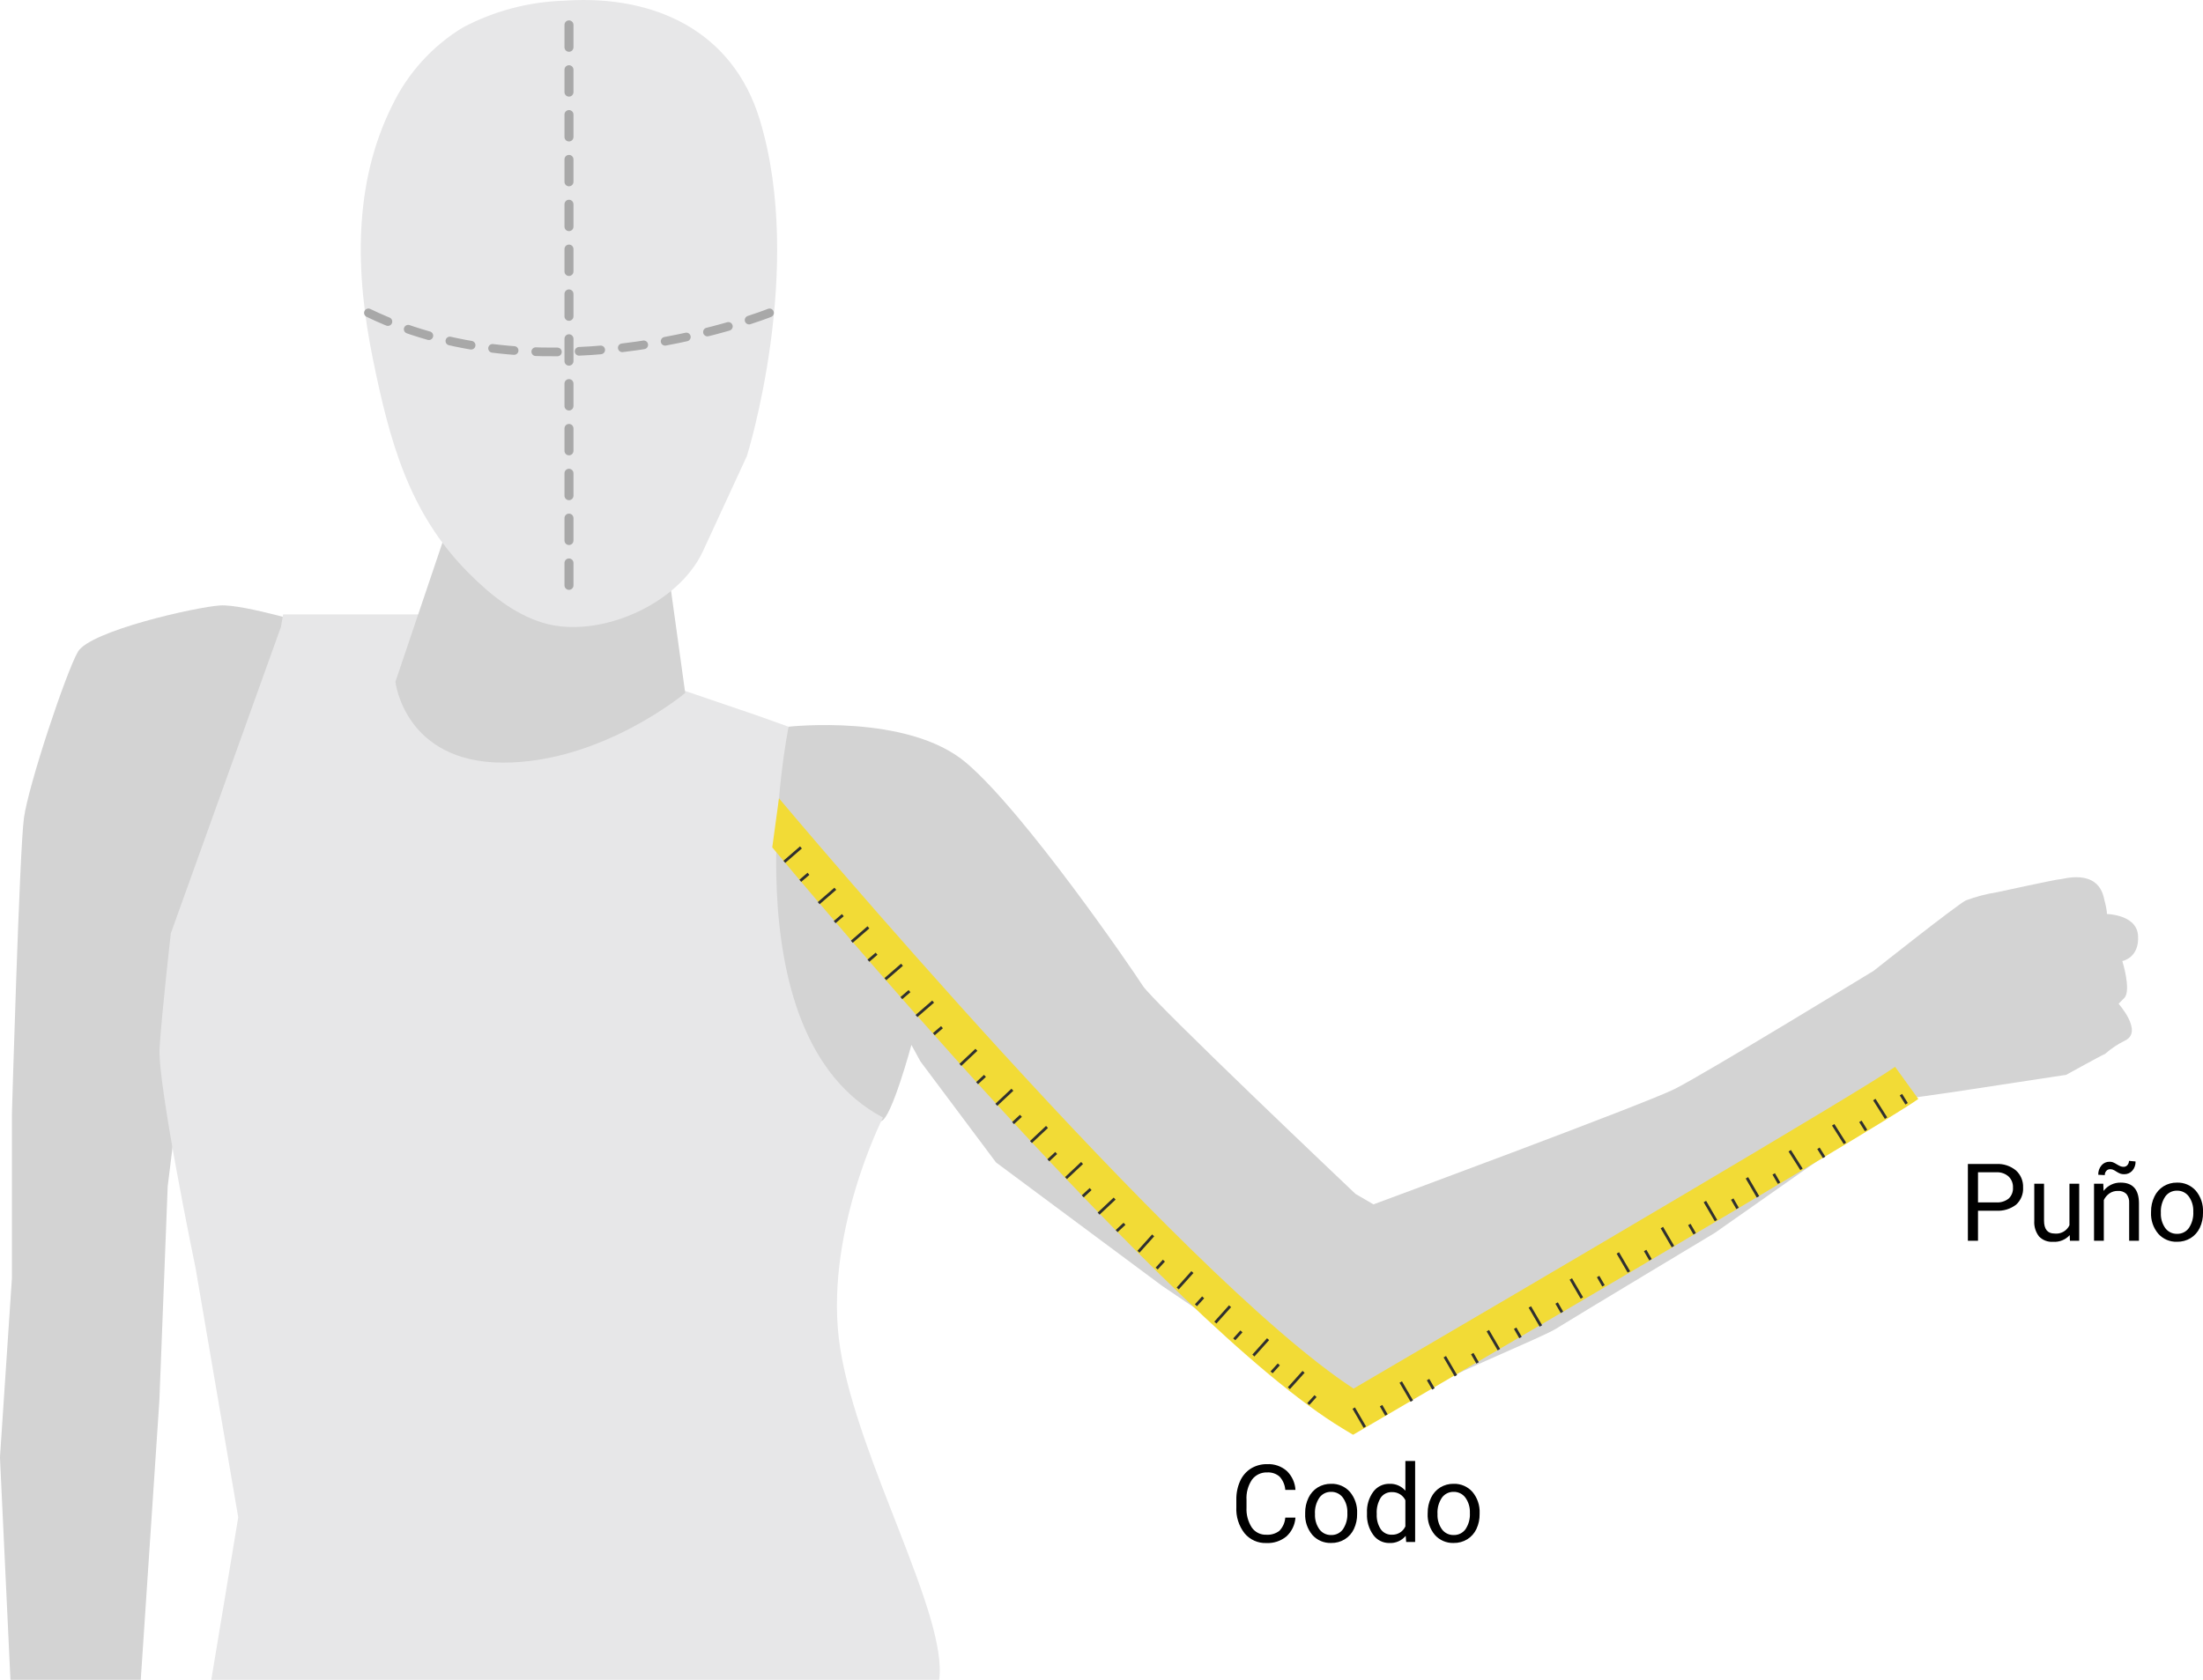
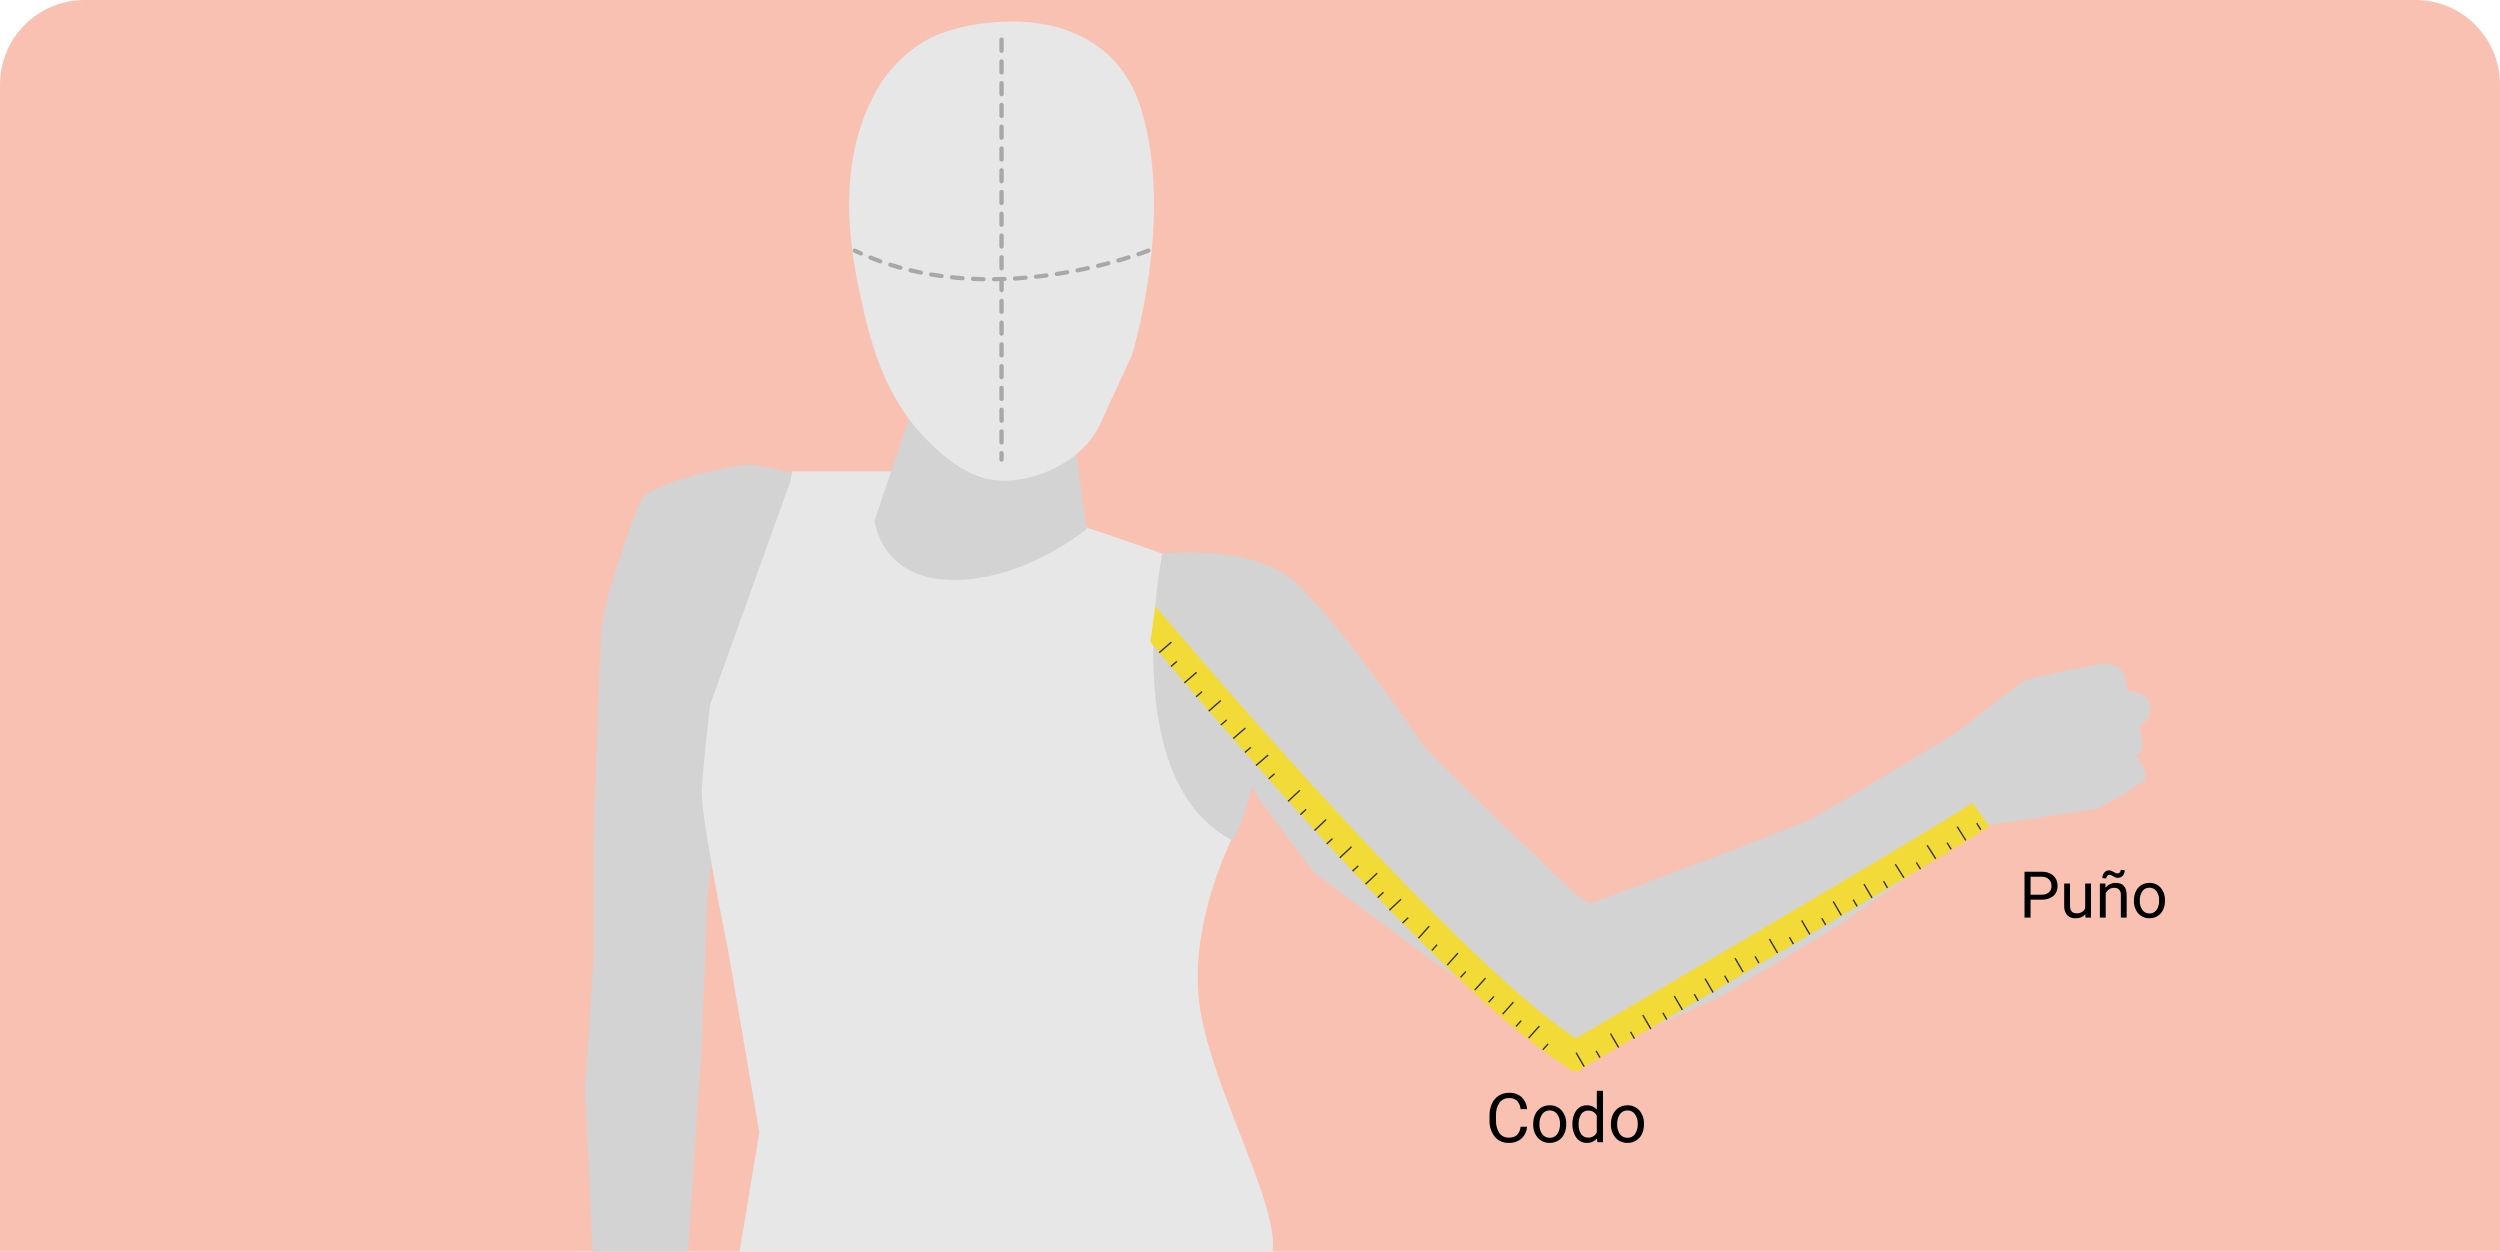
- <svg xmlns="http://www.w3.org/2000/svg" id="Grupo_56038" data-name="Grupo 56038" width="265.135" height="202.227" viewBox="0 0 265.135 202.227">
-   <path id="Trazado_106646" data-name="Trazado 106646" d="M-6229.235,6443.372l4.956-5.948s14.331-1.623,21.36,4.326,20.009,24.875,21.27,26.857,25.6,25.057,25.6,25.057l2.162,1.261s32.626-12.077,36.231-13.879,23.975-14.241,23.975-14.241,10-7.931,11.085-8.471a19.447,19.447,0,0,1,3.785-.992s7.3-1.59,7.572-1.561,4.326-1.323,5.227,2.1,0,2.074,0,2.074,3.966-.091,4.145,2.613-1.893,3.064-1.893,3.064,1.083,3.425.271,4.417l-.721.722s2.974,3.334.811,4.416a10.918,10.918,0,0,0-2.434,1.622c-.451.181-4.686,2.523-4.686,2.523l-13.61,2.073-5.678.811-22.982,16.133s-17.4,10.454-19.107,11.536-13.79,5.949-16.584,7.841-5.047,3.605-7.841,2.164-22.982-15.142-22.982-15.142l-20.009-14.872-9.1-12.167-1.082-1.982s-2.4,8.877-3.634,9.17-18.268-4.329-18.268-6.074-3.425-18.329-3.425-18.329Z" transform="translate(6319.184 -6349.938)" fill="#d3d3d3" />
-   <path id="Trazado_106647" data-name="Trazado 106647" d="M-6286.111,6424.515s-9.013-2.781-11.9-2.6-15.683,3.064-17.125,5.587-5.949,16.043-6.49,20.009-1.442,35.51-1.442,35.51v19.828l-1.442,21.631,1.262,26.776h15.682l2.242-33.627,1-25.775,1.621-13.159s8.112-19.648,8.833-21.27S-6286.111,6424.515-6286.111,6424.515Z" transform="translate(6324.506 -6349.03)" fill="#d3d3d3" />
-   <path id="Trazado_106648" data-name="Trazado 106648" d="M-6244.073,6431.176l11.9,4.056,3.786,1.352s-7.571,37.042,11.356,47.047c0,0-7.3,14.33-5.137,27.849s12.978,32.1,11.9,39.846h-87.6l3.244-19.567-5.137-30.013s-4.6-22.171-4.327-26.5,1.352-13.791,1.352-13.791l13.248-36.875.271-1.519h19.106l1.442,7.03Z" transform="translate(6323.296 -6349.099)" fill="#e7e7e8" />
-   <path id="Trazado_106649" data-name="Trazado 106649" d="M-6241.47,6414.2l2.434,17.575s-10,8.382-21.9,8.382-12.978-9.734-12.978-9.734l6.76-20.008Z" transform="translate(6321.503 -6348.349)" fill="#d3d3d3" />
-   <g id="Grupo_56032" data-name="Grupo 56032" transform="translate(43.42)">
-     <path id="Trazado_106650" data-name="Trazado 106650" d="M-6253.914,6344.519l.335-.021c10.564-.653,19.984,3.629,23.245,14.322,5.5,18.052-1.541,40.506-1.541,40.506l-5.284,11.448c-3,6.5-12.646,10.648-19.278,8.63-3.5-1.066-6.433-3.474-9.01-6.073-7.165-7.225-9.458-15.96-11.439-25.667-2.082-10.2-2.443-21.007,2.328-30.543a22.245,22.245,0,0,1,8.533-9.4A27.864,27.864,0,0,1-6253.914,6344.519Z" transform="translate(6278.346 -6344.433)" fill="#e7e7e8" />
-     <line id="Línea_442" data-name="Línea 442" y2="69.015" transform="translate(25.057 2.994)" fill="none" stroke="#a8a8a8" stroke-linecap="round" stroke-linejoin="round" stroke-width="1.08" stroke-dasharray="2.699" />
-     <path id="Trazado_106651" data-name="Trazado 106651" d="M-6232.348,6420.681" transform="translate(6275.617 -6348.958)" fill="none" stroke="#e7e7e8" stroke-linecap="round" stroke-linejoin="round" stroke-width="1.08" />
-     <path id="Trazado_106652" data-name="Trazado 106652" d="M-6229.094,6384.474s-26.388,10.591-48.275,0" transform="translate(6278.288 -6346.809)" fill="none" stroke="#a8a8a8" stroke-linecap="round" stroke-linejoin="round" stroke-width="1.043" stroke-dasharray="2.608" />
-   </g>
-   <path id="Trazado_106653" data-name="Trazado 106653" d="M-6155.8,6523.22l-1.211-.73c-21.02-12.655-66.7-67.595-68.688-69.981l.807-5.91c.472.568,48.207,57.405,69.155,71.061,21.644-12.652,61.467-36.061,65.171-38.736l2.793,3.868c-4.9,3.541-64.279,38.24-66.8,39.715Z" transform="translate(6318.642 -6350.496)" fill="#f2db36" />
-   <path id="Trazado_107976" data-name="Trazado 107976" d="M7.871-2.933A3.4,3.4,0,0,1,6.789-.67a3.547,3.547,0,0,1-2.422.8A3.257,3.257,0,0,1,1.742-1.047,4.724,4.724,0,0,1,.755-4.189v-.889a5.266,5.266,0,0,1,.46-2.266,3.438,3.438,0,0,1,1.3-1.5,3.632,3.632,0,0,1,1.955-.524,3.34,3.34,0,0,1,2.361.822A3.441,3.441,0,0,1,7.871-6.271H6.646a2.655,2.655,0,0,0-.689-1.6,2.084,2.084,0,0,0-1.482-.5,2.181,2.181,0,0,0-1.831.864A3.966,3.966,0,0,0,1.98-5.05v.9a4.077,4.077,0,0,0,.628,2.4A2.031,2.031,0,0,0,4.367-.87a2.345,2.345,0,0,0,1.558-.46,2.554,2.554,0,0,0,.72-1.6ZM9.039-3.5a4.057,4.057,0,0,1,.4-1.815,2.96,2.96,0,0,1,1.1-1.244A3.007,3.007,0,0,1,12.156-7a2.9,2.9,0,0,1,2.269.971,3.736,3.736,0,0,1,.866,2.583v.083a4.092,4.092,0,0,1-.384,1.8,2.916,2.916,0,0,1-1.1,1.241,3.041,3.041,0,0,1-1.641.444A2.889,2.889,0,0,1,9.906-.844a3.718,3.718,0,0,1-.866-2.571Zm1.181.14a2.938,2.938,0,0,0,.53,1.834,1.7,1.7,0,0,0,1.419.692,1.686,1.686,0,0,0,1.422-.7A3.213,3.213,0,0,0,14.117-3.5a2.933,2.933,0,0,0-.536-1.831,1.705,1.705,0,0,0-1.425-.7,1.686,1.686,0,0,0-1.4.692A3.189,3.189,0,0,0,10.22-3.358Zm6.259-.133a4.023,4.023,0,0,1,.749-2.542A2.369,2.369,0,0,1,19.189-7,2.382,2.382,0,0,1,21.1-6.17V-9.75h1.174V0H21.195l-.057-.736a2.391,2.391,0,0,1-1.961.863,2.346,2.346,0,0,1-1.946-.978A4.069,4.069,0,0,1,16.479-3.4Zm1.174.133a3.046,3.046,0,0,0,.482,1.828,1.56,1.56,0,0,0,1.333.66,1.713,1.713,0,0,0,1.631-1V-5.027A1.726,1.726,0,0,0,19.481-6a1.567,1.567,0,0,0-1.346.667A3.354,3.354,0,0,0,17.653-3.358Zm6.132-.14a4.057,4.057,0,0,1,.4-1.815,2.96,2.96,0,0,1,1.1-1.244A3.007,3.007,0,0,1,26.9-7a2.9,2.9,0,0,1,2.269.971,3.736,3.736,0,0,1,.866,2.583v.083a4.092,4.092,0,0,1-.384,1.8,2.916,2.916,0,0,1-1.1,1.241,3.041,3.041,0,0,1-1.641.444,2.889,2.889,0,0,1-2.263-.971,3.718,3.718,0,0,1-.866-2.571Zm1.181.14a2.938,2.938,0,0,0,.53,1.834,1.7,1.7,0,0,0,1.419.692,1.686,1.686,0,0,0,1.422-.7A3.213,3.213,0,0,0,28.863-3.5a2.933,2.933,0,0,0-.536-1.831,1.705,1.705,0,0,0-1.425-.7,1.686,1.686,0,0,0-1.4.692A3.189,3.189,0,0,0,24.965-3.358Z" transform="translate(148.04 185.627)" />
-   <path id="Trazado_107977" data-name="Trazado 107977" d="M2.292-3.618V0H1.073V-9.242H4.481a3.425,3.425,0,0,1,2.377.774,2.625,2.625,0,0,1,.86,2.05,2.591,2.591,0,0,1-.841,2.073,3.578,3.578,0,0,1-2.409.727Zm0-1h2.19a2.19,2.19,0,0,0,1.5-.461A1.686,1.686,0,0,0,6.5-6.408a1.742,1.742,0,0,0-.521-1.323,2.051,2.051,0,0,0-1.428-.515H2.292ZM13.33-.679a2.494,2.494,0,0,1-2.012.806A2.135,2.135,0,0,1,9.645-.511,2.761,2.761,0,0,1,9.064-2.4V-6.868h1.174v4.437q0,1.562,1.27,1.562a1.758,1.758,0,0,0,1.79-1v-5h1.174V0H13.355Zm4.037-6.189L17.405-6A2.5,2.5,0,0,1,19.462-7q2.177,0,2.2,2.457V0H20.484V-4.545a1.581,1.581,0,0,0-.34-1.1A1.361,1.361,0,0,0,19.106-6a1.7,1.7,0,0,0-1,.3,2.069,2.069,0,0,0-.673.8V0H16.256V-6.868Zm3.885-2.679a1.578,1.578,0,0,1-.39,1.111,1.268,1.268,0,0,1-.974.425,1.43,1.43,0,0,1-.451-.063,2.432,2.432,0,0,1-.5-.26,2.158,2.158,0,0,0-.444-.238,1.087,1.087,0,0,0-.314-.041.582.582,0,0,0-.444.2.725.725,0,0,0-.184.511l-.787-.044a1.657,1.657,0,0,1,.384-1.124,1.232,1.232,0,0,1,.974-.444,1.184,1.184,0,0,1,.4.063A2.914,2.914,0,0,1,19-9.2a2.839,2.839,0,0,0,.467.241,1.072,1.072,0,0,0,.359.057.568.568,0,0,0,.454-.216.757.757,0,0,0,.181-.5ZM23.118-3.5a4.057,4.057,0,0,1,.4-1.815,2.96,2.96,0,0,1,1.1-1.244A3.007,3.007,0,0,1,26.235-7a2.9,2.9,0,0,1,2.269.971,3.736,3.736,0,0,1,.866,2.583v.083a4.092,4.092,0,0,1-.384,1.8,2.916,2.916,0,0,1-1.1,1.241,3.041,3.041,0,0,1-1.641.444,2.889,2.889,0,0,1-2.263-.971,3.718,3.718,0,0,1-.866-2.571Zm1.181.14a2.938,2.938,0,0,0,.53,1.834,1.7,1.7,0,0,0,1.419.692,1.686,1.686,0,0,0,1.422-.7A3.213,3.213,0,0,0,28.2-3.5a2.933,2.933,0,0,0-.536-1.831,1.705,1.705,0,0,0-1.425-.7,1.686,1.686,0,0,0-1.4.692A3.189,3.189,0,0,0,24.3-3.358Z" transform="translate(235.765 149.368)" />
-   <g id="Grupo_56033" data-name="Grupo 56033" transform="translate(94.397 102.016)">
-     <line id="Línea_443" data-name="Línea 443" x1="2.001" y2="1.735" fill="none" stroke="#30302f" stroke-miterlimit="10" stroke-width="0.338" />
-     <line id="Línea_444" data-name="Línea 444" x1="0.981" y2="0.84" transform="translate(1.922 3.177)" fill="none" stroke="#30302f" stroke-miterlimit="10" stroke-width="0.338" />
-     <line id="Línea_445" data-name="Línea 445" x1="2.001" y2="1.735" transform="translate(4.134 4.976)" fill="none" stroke="#30302f" stroke-miterlimit="10" stroke-width="0.338" />
-     <line id="Línea_446" data-name="Línea 446" x1="0.981" y2="0.84" transform="translate(6.056 8.153)" fill="none" stroke="#30302f" stroke-miterlimit="10" stroke-width="0.338" />
-     <line id="Línea_447" data-name="Línea 447" x1="2.001" y2="1.735" transform="translate(8.117 9.619)" fill="none" stroke="#30302f" stroke-miterlimit="10" stroke-width="0.338" />
-     <line id="Línea_448" data-name="Línea 448" x1="0.981" y2="0.84" transform="translate(10.118 12.796)" fill="none" stroke="#30302f" stroke-miterlimit="10" stroke-width="0.338" />
-     <line id="Línea_449" data-name="Línea 449" x1="2.001" y2="1.735" transform="translate(12.16 14.124)" fill="none" stroke="#30302f" stroke-miterlimit="10" stroke-width="0.338" />
-     <line id="Línea_450" data-name="Línea 450" x1="0.981" y2="0.84" transform="translate(14.082 17.301)" fill="none" stroke="#30302f" stroke-miterlimit="10" stroke-width="0.338" />
-     <line id="Línea_451" data-name="Línea 451" x1="2.001" y2="1.735" transform="translate(15.906 18.561)" fill="none" stroke="#30302f" stroke-miterlimit="10" stroke-width="0.338" />
-     <line id="Línea_452" data-name="Línea 452" x1="0.981" y2="0.84" transform="translate(17.991 21.641)" fill="none" stroke="#30302f" stroke-miterlimit="10" stroke-width="0.338" />
-   </g>
-   <g id="Grupo_56034" data-name="Grupo 56034" transform="translate(115.583 126.38)">
-     <line id="Línea_453" data-name="Línea 453" x1="1.93" y2="1.814" fill="none" stroke="#30302f" stroke-miterlimit="10" stroke-width="0.338" />
-     <line id="Línea_454" data-name="Línea 454" x1="0.946" y2="0.879" transform="translate(2.012 3.138)" fill="none" stroke="#30302f" stroke-miterlimit="10" stroke-width="0.338" />
-     <line id="Línea_455" data-name="Línea 455" x1="1.93" y2="1.814" transform="translate(4.33 4.807)" fill="none" stroke="#30302f" stroke-miterlimit="10" stroke-width="0.338" />
-     <line id="Línea_456" data-name="Línea 456" x1="0.946" y2="0.879" transform="translate(6.342 7.945)" fill="none" stroke="#30302f" stroke-miterlimit="10" stroke-width="0.338" />
-     <line id="Línea_457" data-name="Línea 457" x1="1.93" y2="1.814" transform="translate(8.495 9.286)" fill="none" stroke="#30302f" stroke-miterlimit="10" stroke-width="0.338" />
-     <line id="Línea_458" data-name="Línea 458" x1="0.946" y2="0.879" transform="translate(10.587 12.421)" fill="none" stroke="#30302f" stroke-miterlimit="10" stroke-width="0.338" />
-     <line id="Línea_459" data-name="Línea 459" x1="1.93" y2="1.814" transform="translate(12.716 13.626)" fill="none" stroke="#30302f" stroke-miterlimit="10" stroke-width="0.338" />
-     <line id="Línea_460" data-name="Línea 460" x1="0.946" y2="0.879" transform="translate(14.728 16.764)" fill="none" stroke="#30302f" stroke-miterlimit="10" stroke-width="0.338" />
-     <line id="Línea_461" data-name="Línea 461" x1="1.93" y2="1.814" transform="translate(16.636 17.909)" fill="none" stroke="#30302f" stroke-miterlimit="10" stroke-width="0.338" />
-     <line id="Línea_462" data-name="Línea 462" x1="0.946" y2="0.879" transform="translate(18.807 20.945)" fill="none" stroke="#30302f" stroke-miterlimit="10" stroke-width="0.338" />
-   </g>
-   <g id="Grupo_56035" data-name="Grupo 56035" transform="translate(137.016 148.719)">
-     <line id="Línea_463" data-name="Línea 463" x1="1.769" y2="1.972" fill="none" stroke="#30302f" stroke-miterlimit="10" stroke-width="0.338" />
-     <line id="Línea_464" data-name="Línea 464" x1="0.868" y2="0.956" transform="translate(2.192 3.04)" fill="none" stroke="#30302f" stroke-miterlimit="10" stroke-width="0.338" />
-     <line id="Línea_465" data-name="Línea 465" x1="1.769" y2="1.972" transform="translate(4.723 4.42)" fill="none" stroke="#30302f" stroke-miterlimit="10" stroke-width="0.338" />
-     <line id="Línea_466" data-name="Línea 466" x1="0.868" y2="0.956" transform="translate(6.916 7.46)" fill="none" stroke="#30302f" stroke-miterlimit="10" stroke-width="0.338" />
-     <line id="Línea_467" data-name="Línea 467" x1="1.769" y2="1.972" transform="translate(9.255 8.529)" fill="none" stroke="#30302f" stroke-miterlimit="10" stroke-width="0.338" />
-     <line id="Línea_468" data-name="Línea 468" x1="0.868" y2="0.956" transform="translate(11.526 11.558)" fill="none" stroke="#30302f" stroke-miterlimit="10" stroke-width="0.338" />
-     <line id="Línea_469" data-name="Línea 469" x1="1.769" y2="1.972" transform="translate(13.83 12.494)" fill="none" stroke="#30302f" stroke-miterlimit="10" stroke-width="0.338" />
-     <line id="Línea_470" data-name="Línea 470" x1="0.868" y2="0.956" transform="translate(16.022 15.533)" fill="none" stroke="#30302f" stroke-miterlimit="10" stroke-width="0.338" />
-     <line id="Línea_471" data-name="Línea 471" x1="1.769" y2="1.972" transform="translate(18.101 16.427)" fill="none" stroke="#30302f" stroke-miterlimit="10" stroke-width="0.338" />
-     <line id="Línea_472" data-name="Línea 472" x1="0.868" y2="0.956" transform="translate(20.442 19.351)" fill="none" stroke="#30302f" stroke-miterlimit="10" stroke-width="0.338" />
-   </g>
-   <g id="Grupo_56036" data-name="Grupo 56036" transform="translate(162.925 156.864)">
-     <line id="Línea_473" data-name="Línea 473" x2="1.333" y2="2.289" transform="translate(0 12.651)" fill="none" stroke="#30302f" stroke-miterlimit="10" stroke-width="0.338" />
-     <line id="Línea_474" data-name="Línea 474" x2="0.643" y2="1.12" transform="translate(3.29 12.356)" fill="none" stroke="#30302f" stroke-miterlimit="10" stroke-width="0.338" />
-     <line id="Línea_475" data-name="Línea 475" x2="1.333" y2="2.289" transform="translate(5.658 9.514)" fill="none" stroke="#30302f" stroke-miterlimit="10" stroke-width="0.338" />
-     <line id="Línea_476" data-name="Línea 476" x2="0.643" y2="1.12" transform="translate(8.947 9.219)" fill="none" stroke="#30302f" stroke-miterlimit="10" stroke-width="0.338" />
-     <line id="Línea_477" data-name="Línea 477" x2="1.333" y2="2.289" transform="translate(10.96 6.463)" fill="none" stroke="#30302f" stroke-miterlimit="10" stroke-width="0.338" />
-     <line id="Línea_478" data-name="Línea 478" x2="0.643" y2="1.12" transform="translate(14.264 6.091)" fill="none" stroke="#30302f" stroke-miterlimit="10" stroke-width="0.338" />
-     <line id="Línea_479" data-name="Línea 479" x2="1.333" y2="2.289" transform="translate(16.139 3.329)" fill="none" stroke="#30302f" stroke-miterlimit="10" stroke-width="0.338" />
-     <line id="Línea_480" data-name="Línea 480" x2="0.643" y2="1.12" transform="translate(19.428 3.033)" fill="none" stroke="#30302f" stroke-miterlimit="10" stroke-width="0.338" />
-     <line id="Línea_481" data-name="Línea 481" x2="1.333" y2="2.289" transform="translate(21.194 0.472)" fill="none" stroke="#30302f" stroke-miterlimit="10" stroke-width="0.338" />
-     <line id="Línea_482" data-name="Línea 482" x2="0.643" y2="1.12" transform="translate(24.419)" fill="none" stroke="#30302f" stroke-miterlimit="10" stroke-width="0.338" />
-   </g>
-   <g id="Grupo_56037" data-name="Grupo 56037" transform="translate(189.05 131.781)">
-     <line id="Línea_483" data-name="Línea 483" x2="1.333" y2="2.289" transform="translate(0 22.188)" fill="none" stroke="#30302f" stroke-miterlimit="10" stroke-width="0.338" />
-     <line id="Línea_484" data-name="Línea 484" x2="0.643" y2="1.12" transform="translate(3.289 21.893)" fill="none" stroke="#30302f" stroke-miterlimit="10" stroke-width="0.338" />
-     <line id="Línea_485" data-name="Línea 485" x2="1.333" y2="2.289" transform="translate(5.658 19.051)" fill="none" stroke="#30302f" stroke-miterlimit="10" stroke-width="0.338" />
-     <line id="Línea_486" data-name="Línea 486" x2="0.643" y2="1.12" transform="translate(8.947 18.756)" fill="none" stroke="#30302f" stroke-miterlimit="10" stroke-width="0.338" />
-     <line id="Línea_487" data-name="Línea 487" x2="1.333" y2="2.289" transform="translate(10.96 16)" fill="none" stroke="#30302f" stroke-miterlimit="10" stroke-width="0.338" />
-     <line id="Línea_488" data-name="Línea 488" x2="0.643" y2="1.12" transform="translate(14.264 15.628)" fill="none" stroke="#30302f" stroke-miterlimit="10" stroke-width="0.338" />
-     <line id="Línea_489" data-name="Línea 489" x2="1.333" y2="2.289" transform="translate(16.139 12.866)" fill="none" stroke="#30302f" stroke-miterlimit="10" stroke-width="0.338" />
-     <line id="Línea_490" data-name="Línea 490" x2="0.643" y2="1.12" transform="translate(19.428 12.57)" fill="none" stroke="#30302f" stroke-miterlimit="10" stroke-width="0.338" />
-     <line id="Línea_491" data-name="Línea 491" x2="1.333" y2="2.289" transform="translate(21.194 10.009)" fill="none" stroke="#30302f" stroke-miterlimit="10" stroke-width="0.338" />
-     <line id="Línea_492" data-name="Línea 492" x2="0.643" y2="1.12" transform="translate(24.419 9.537)" fill="none" stroke="#30302f" stroke-miterlimit="10" stroke-width="0.338" />
-     <line id="Línea_493" data-name="Línea 493" x2="1.415" y2="2.239" transform="translate(26.348 6.749)" fill="none" stroke="#30302f" stroke-miterlimit="10" stroke-width="0.338" />
-     <line id="Línea_494" data-name="Línea 494" x2="0.683" y2="1.096" transform="translate(29.804 6.455)" fill="none" stroke="#30302f" stroke-miterlimit="10" stroke-width="0.338" />
-     <line id="Línea_495" data-name="Línea 495" x2="1.415" y2="2.239" transform="translate(31.577 3.626)" fill="none" stroke="#30302f" stroke-miterlimit="10" stroke-width="0.338" />
-     <line id="Línea_496" data-name="Línea 496" x2="0.683" y2="1.096" transform="translate(34.853 3.212)" fill="none" stroke="#30302f" stroke-miterlimit="10" stroke-width="0.338" />
-     <line id="Línea_497" data-name="Línea 497" x2="1.415" y2="2.239" transform="translate(36.526 0.588)" fill="none" stroke="#30302f" stroke-miterlimit="10" stroke-width="0.338" />
-     <line id="Línea_498" data-name="Línea 498" x2="0.683" y2="1.096" transform="translate(39.732)" fill="none" stroke="#30302f" stroke-miterlimit="10" stroke-width="0.338" />
+ <svg xmlns="http://www.w3.org/2000/svg" width="620" height="310.415" viewBox="0 0 620 310.415">
+   <g id="Grupo_1055045" data-name="Grupo 1055045" transform="translate(-800 -7322)">
+     <path id="Rectángulo_362221" data-name="Rectángulo 362221" d="M21,0H599a21,21,0,0,1,21,21V310.415a0,0,0,0,1,0,0H0a0,0,0,0,1,0,0V21A21,21,0,0,1,21,0Z" transform="translate(800 7322)" fill="#f5947a" opacity="0.58" />
+     <g id="Grupo_56039" data-name="Grupo 56039" transform="translate(945.08 7327.329)">
+       <g id="Grupo_56038" data-name="Grupo 56038">
+         <path id="Trazado_106646" data-name="Trazado 106646" d="M-6226.394,6446.5l7.478-8.973s21.619-2.448,32.225,6.527,30.185,37.526,32.088,40.518,38.617,37.8,38.617,37.8l3.262,1.9s49.221-18.219,54.659-20.938,36.169-21.484,36.169-21.484,15.091-11.965,16.724-12.78a29.338,29.338,0,0,1,5.711-1.5s11.014-2.4,11.422-2.355,6.526-2,7.886,3.169,0,3.129,0,3.129,5.982-.137,6.253,3.942-2.855,4.623-2.855,4.623,1.633,5.167.409,6.663l-1.088,1.089s4.487,5.03,1.224,6.662-2.992,2.176-3.671,2.447-7.069,3.808-7.069,3.808l-20.533,3.127-8.565,1.223-34.672,24.339s-26.242,15.772-28.824,17.4-20.8,8.975-25.02,11.829-7.615,5.44-11.83,3.265-34.671-22.844-34.671-22.844l-30.186-22.435-13.732-18.354-1.632-2.991s-3.622,13.393-5.482,13.834-27.56-6.53-27.56-9.164-5.167-27.651-5.167-27.651Z" transform="translate(6362.092 -6305.544)" fill="#d3d3d3" />
+         <path id="Trazado_106647" data-name="Trazado 106647" d="M-6266.584,6425.842s-13.6-4.2-17.947-3.923-23.66,4.623-25.835,8.429-8.975,24.2-9.791,30.187-2.175,53.571-2.175,53.571v29.914l-2.176,32.633,1.9,40.4h23.658l3.381-50.73,1.515-38.886,2.445-19.852s12.238-29.642,13.325-32.089S-6266.584,6425.842-6266.584,6425.842Z" transform="translate(6324.507 -6311.962)" fill="#d3d3d3" />
+         <path id="Trazado_106648" data-name="Trazado 106648" d="M-6213.538,6435.3l17.947,6.118,5.711,2.04s-11.422,55.883,17.132,70.977c0,0-11.013,21.618-7.75,42.014s19.579,48.432,17.948,60.111h-132.162l4.894-29.519-7.75-45.279s-6.936-33.446-6.527-39.974,2.04-20.8,2.04-20.8l19.986-55.631.409-2.292h28.824l2.176,10.606Z" transform="translate(6333.056 -6311.478)" fill="#e7e7e8" />
+         <path id="Trazado_106649" data-name="Trazado 106649" d="M-6224.969,6416.128l3.672,26.513s-15.093,12.646-33.041,12.646-19.579-14.685-19.579-14.685l10.2-30.185Z" transform="translate(6345.708 -6316.779)" fill="#d3d3d3" />
+         <g id="Grupo_56032" data-name="Grupo 56032" transform="translate(65.505)">
+           <path id="Trazado_106650" data-name="Trazado 106650" d="M-6241.488,6344.563l.505-.032c15.937-.986,30.148,5.475,35.067,21.606,8.3,27.233-2.324,61.108-2.324,61.108l-7.971,17.271c-4.529,9.812-19.079,16.064-29.085,13.02-5.28-1.607-9.7-5.242-13.591-9.162-10.809-10.9-14.268-24.077-17.258-38.722-3.141-15.387-3.685-31.692,3.512-46.079a33.553,33.553,0,0,1,12.874-14.181C-6254.256,6346.212-6247.836,6345-6241.488,6344.563Z" transform="translate(6278.348 -6344.433)" fill="#e7e7e8" />
+           <line id="Línea_442" data-name="Línea 442" y2="104.117" transform="translate(37.801 4.517)" fill="none" stroke="#a8a8a8" stroke-linecap="round" stroke-linejoin="round" stroke-width="1.08" stroke-dasharray="2.699" />
+           <path id="Trazado_106651" data-name="Trazado 106651" d="M-6232.348,6420.681" transform="translate(6297.625 -6312.477)" fill="none" stroke="#e7e7e8" stroke-linecap="round" stroke-linejoin="round" stroke-width="1.08" />
+           <path id="Trazado_106652" data-name="Trazado 106652" d="M-6204.541,6384.475s-39.81,15.978-72.829,0" transform="translate(6278.757 -6327.652)" fill="none" stroke="#a8a8a8" stroke-linecap="round" stroke-linejoin="round" stroke-width="1.043" stroke-dasharray="2.608" />
+         </g>
+         <path id="Trazado_106653" data-name="Trazado 106653" d="M-6120.247,6562.192l-1.828-1.1C-6153.786,6542-6222.7,6459.115-6225.7,6455.516l1.216-8.916c.712.857,72.727,86.6,104.329,107.2,32.653-19.087,92.731-54.4,98.319-58.438l4.213,5.835c-7.4,5.342-96.972,57.689-100.783,59.913Z" transform="translate(6365.916 -6301.615)" fill="#f2db36" />
+         <path id="Trazado_772806" data-name="Trazado 772806" d="M10.293-3.835A4.447,4.447,0,0,1,8.878-.876,4.638,4.638,0,0,1,5.711.166,4.259,4.259,0,0,1,2.279-1.37,6.178,6.178,0,0,1,.988-5.479V-6.641A6.886,6.886,0,0,1,1.59-9.6,4.5,4.5,0,0,1,3.3-11.567a4.75,4.75,0,0,1,2.557-.685A4.367,4.367,0,0,1,8.94-11.177,4.5,4.5,0,0,1,10.293-8.2h-1.6a3.457,3.457,0,0,0-.9-2.092,2.73,2.73,0,0,0-1.938-.647A2.852,2.852,0,0,0,3.457-9.812,5.179,5.179,0,0,0,2.59-6.6v1.17A5.324,5.324,0,0,0,3.412-2.3a2.656,2.656,0,0,0,2.3,1.162,3.067,3.067,0,0,0,2.038-.6,3.34,3.34,0,0,0,.942-2.1Zm1.527-.739a5.3,5.3,0,0,1,.519-2.374,3.87,3.87,0,0,1,1.444-1.627A3.932,3.932,0,0,1,15.9-9.147a3.788,3.788,0,0,1,2.968,1.27A4.886,4.886,0,0,1,20-4.5v.108a5.351,5.351,0,0,1-.5,2.353A3.813,3.813,0,0,1,18.058-.415a3.977,3.977,0,0,1-2.146.581A3.778,3.778,0,0,1,12.953-1.1,4.861,4.861,0,0,1,11.82-4.466Zm1.544.183a3.842,3.842,0,0,0,.693,2.4,2.218,2.218,0,0,0,1.855.9A2.2,2.2,0,0,0,17.772-2a4.2,4.2,0,0,0,.689-2.569,3.836,3.836,0,0,0-.7-2.395A2.23,2.23,0,0,0,15.9-7.886a2.205,2.205,0,0,0-1.834.9A4.17,4.17,0,0,0,13.364-4.391Zm8.185-.174a5.261,5.261,0,0,1,.979-3.324,3.1,3.1,0,0,1,2.565-1.258,3.115,3.115,0,0,1,2.5,1.079V-12.75h1.536V0H27.716l-.075-.963A3.127,3.127,0,0,1,25.077.166a3.068,3.068,0,0,1-2.544-1.278,5.321,5.321,0,0,1-.984-3.337Zm1.536.174A3.984,3.984,0,0,0,23.715-2a2.039,2.039,0,0,0,1.743.863,2.24,2.24,0,0,0,2.133-1.312V-6.574a2.257,2.257,0,0,0-2.117-1.27,2.049,2.049,0,0,0-1.76.872A4.386,4.386,0,0,0,23.084-4.391ZM31.1-4.574a5.3,5.3,0,0,1,.519-2.374,3.87,3.87,0,0,1,1.444-1.627,3.932,3.932,0,0,1,2.113-.573,3.788,3.788,0,0,1,2.968,1.27A4.886,4.886,0,0,1,39.279-4.5v.108a5.351,5.351,0,0,1-.5,2.353A3.813,3.813,0,0,1,37.341-.415,3.977,3.977,0,0,1,35.2.166,3.778,3.778,0,0,1,32.236-1.1,4.861,4.861,0,0,1,31.1-4.466Zm1.544.183a3.842,3.842,0,0,0,.693,2.4,2.218,2.218,0,0,0,1.855.9A2.2,2.2,0,0,0,37.055-2a4.2,4.2,0,0,0,.689-2.569,3.836,3.836,0,0,0-.7-2.395,2.23,2.23,0,0,0-1.864-.917,2.205,2.205,0,0,0-1.834.9A4.17,4.17,0,0,0,32.647-4.391Z" transform="translate(223.337 277.938)" />
+         <path id="Trazado_772807" data-name="Trazado 772807" d="M2.82-4.453V0H1.32V-11.375h4.2a4.215,4.215,0,0,1,2.926.953A3.231,3.231,0,0,1,9.5-7.9,3.189,3.189,0,0,1,8.465-5.348,4.4,4.4,0,0,1,5.5-4.453Zm0-1.227h2.7a2.7,2.7,0,0,0,1.844-.566A2.069,2.069,0,0,0,8-7.883a2.138,2.138,0,0,0-.641-1.625A2.528,2.528,0,0,0,5.6-10.141H2.82ZM16.406-.836A3.07,3.07,0,0,1,13.93.156a2.628,2.628,0,0,1-2.059-.785,3.4,3.4,0,0,1-.715-2.324v-5.5H12.6v5.461q0,1.922,1.563,1.922a2.163,2.163,0,0,0,2.2-1.234V-8.453h1.445V0H16.438Zm4.969-7.617.047,1.063a3.08,3.08,0,0,1,2.531-1.219q2.68,0,2.7,3.023V0H25.211V-5.594a1.946,1.946,0,0,0-.418-1.352,1.675,1.675,0,0,0-1.277-.437,2.086,2.086,0,0,0-1.234.375,2.546,2.546,0,0,0-.828.984V0H20.008V-8.453Zm4.781-3.3a1.942,1.942,0,0,1-.48,1.367,1.561,1.561,0,0,1-1.2.523,1.76,1.76,0,0,1-.555-.078,2.993,2.993,0,0,1-.613-.32,2.656,2.656,0,0,0-.547-.293,1.338,1.338,0,0,0-.387-.051.717.717,0,0,0-.547.246.892.892,0,0,0-.227.629l-.969-.055a2.039,2.039,0,0,1,.473-1.383,1.516,1.516,0,0,1,1.2-.547,1.457,1.457,0,0,1,.492.078,3.587,3.587,0,0,1,.594.3,3.494,3.494,0,0,0,.574.3,1.319,1.319,0,0,0,.441.07.7.7,0,0,0,.559-.266.932.932,0,0,0,.223-.617Zm2.3,7.445a4.993,4.993,0,0,1,.488-2.234A3.643,3.643,0,0,1,30.3-8.07a3.7,3.7,0,0,1,1.988-.539,3.565,3.565,0,0,1,2.793,1.2,4.6,4.6,0,0,1,1.066,3.18v.1a5.036,5.036,0,0,1-.473,2.215A3.589,3.589,0,0,1,34.324-.391,3.743,3.743,0,0,1,32.3.156a3.556,3.556,0,0,1-2.785-1.2A4.575,4.575,0,0,1,28.453-4.2Zm1.453.172a3.616,3.616,0,0,0,.652,2.258,2.088,2.088,0,0,0,1.746.852,2.075,2.075,0,0,0,1.75-.863A3.955,3.955,0,0,0,34.7-4.3a3.61,3.61,0,0,0-.66-2.254,2.1,2.1,0,0,0-1.754-.863,2.075,2.075,0,0,0-1.727.852A3.925,3.925,0,0,0,29.906-4.133Z" transform="translate(355.681 222.237)" />
+         <g id="Grupo_56033" data-name="Grupo 56033" transform="translate(142.41 153.904)">
+           <line id="Línea_443" data-name="Línea 443" x1="3.019" y2="2.618" fill="none" stroke="#30302f" stroke-miterlimit="10" stroke-width="0.338" />
+           <line id="Línea_444" data-name="Línea 444" x1="1.479" y2="1.267" transform="translate(2.9 4.793)" fill="none" stroke="#30302f" stroke-miterlimit="10" stroke-width="0.338" />
+           <line id="Línea_445" data-name="Línea 445" x1="3.019" y2="2.618" transform="translate(6.236 7.507)" fill="none" stroke="#30302f" stroke-miterlimit="10" stroke-width="0.338" />
+           <line id="Línea_446" data-name="Línea 446" x1="1.479" y2="1.267" transform="translate(9.136 12.3)" fill="none" stroke="#30302f" stroke-miterlimit="10" stroke-width="0.338" />
+           <line id="Línea_447" data-name="Línea 447" x1="3.019" y2="2.618" transform="translate(12.245 14.511)" fill="none" stroke="#30302f" stroke-miterlimit="10" stroke-width="0.338" />
+           <line id="Línea_448" data-name="Línea 448" x1="1.479" y2="1.267" transform="translate(15.264 19.304)" fill="none" stroke="#30302f" stroke-miterlimit="10" stroke-width="0.338" />
+           <line id="Línea_449" data-name="Línea 449" x1="3.019" y2="2.618" transform="translate(18.345 21.308)" fill="none" stroke="#30302f" stroke-miterlimit="10" stroke-width="0.338" />
+           <line id="Línea_450" data-name="Línea 450" x1="1.479" y2="1.267" transform="translate(21.245 26.101)" fill="none" stroke="#30302f" stroke-miterlimit="10" stroke-width="0.338" />
+           <line id="Línea_451" data-name="Línea 451" x1="3.019" y2="2.618" transform="translate(23.996 28.001)" fill="none" stroke="#30302f" stroke-miterlimit="10" stroke-width="0.338" />
+           <line id="Línea_452" data-name="Línea 452" x1="1.479" y2="1.267" transform="translate(27.141 32.648)" fill="none" stroke="#30302f" stroke-miterlimit="10" stroke-width="0.338" />
+         </g>
+         <g id="Grupo_56034" data-name="Grupo 56034" transform="translate(174.372 190.659)">
+           <line id="Línea_453" data-name="Línea 453" x1="2.912" y2="2.737" fill="none" stroke="#30302f" stroke-miterlimit="10" stroke-width="0.338" />
+           <line id="Línea_454" data-name="Línea 454" x1="1.427" y2="1.326" transform="translate(3.036 4.735)" fill="none" stroke="#30302f" stroke-miterlimit="10" stroke-width="0.338" />
+           <line id="Línea_455" data-name="Línea 455" x1="2.912" y2="2.737" transform="translate(6.532 7.251)" fill="none" stroke="#30302f" stroke-miterlimit="10" stroke-width="0.338" />
+           <line id="Línea_456" data-name="Línea 456" x1="1.427" y2="1.326" transform="translate(9.567 11.986)" fill="none" stroke="#30302f" stroke-miterlimit="10" stroke-width="0.338" />
+           <line id="Línea_457" data-name="Línea 457" x1="2.912" y2="2.737" transform="translate(12.816 14.009)" fill="none" stroke="#30302f" stroke-miterlimit="10" stroke-width="0.338" />
+           <line id="Línea_458" data-name="Línea 458" x1="1.427" y2="1.326" transform="translate(15.971 18.739)" fill="none" stroke="#30302f" stroke-miterlimit="10" stroke-width="0.338" />
+           <line id="Línea_459" data-name="Línea 459" x1="2.912" y2="2.737" transform="translate(19.183 20.556)" fill="none" stroke="#30302f" stroke-miterlimit="10" stroke-width="0.338" />
+           <line id="Línea_460" data-name="Línea 460" x1="1.427" y2="1.326" transform="translate(22.218 25.291)" fill="none" stroke="#30302f" stroke-miterlimit="10" stroke-width="0.338" />
+           <line id="Línea_461" data-name="Línea 461" x1="2.912" y2="2.737" transform="translate(25.098 27.018)" fill="none" stroke="#30302f" stroke-miterlimit="10" stroke-width="0.338" />
+           <line id="Línea_462" data-name="Línea 462" x1="1.427" y2="1.326" transform="translate(28.372 31.598)" fill="none" stroke="#30302f" stroke-miterlimit="10" stroke-width="0.338" />
+         </g>
+         <g id="Grupo_56035" data-name="Grupo 56035" transform="translate(206.705 224.361)">
+           <line id="Línea_463" data-name="Línea 463" x1="2.669" y2="2.975" fill="none" stroke="#30302f" stroke-miterlimit="10" stroke-width="0.338" />
+           <line id="Línea_464" data-name="Línea 464" x1="1.309" y2="1.442" transform="translate(3.307 4.586)" fill="none" stroke="#30302f" stroke-miterlimit="10" stroke-width="0.338" />
+           <line id="Línea_465" data-name="Línea 465" x1="2.669" y2="2.975" transform="translate(7.125 6.669)" fill="none" stroke="#30302f" stroke-miterlimit="10" stroke-width="0.338" />
+           <line id="Línea_466" data-name="Línea 466" x1="1.309" y2="1.442" transform="translate(10.433 11.254)" fill="none" stroke="#30302f" stroke-miterlimit="10" stroke-width="0.338" />
+           <line id="Línea_467" data-name="Línea 467" x1="2.669" y2="2.975" transform="translate(13.963 12.867)" fill="none" stroke="#30302f" stroke-miterlimit="10" stroke-width="0.338" />
+           <line id="Línea_468" data-name="Línea 468" x1="1.309" y2="1.442" transform="translate(17.389 17.437)" fill="none" stroke="#30302f" stroke-miterlimit="10" stroke-width="0.338" />
+           <line id="Línea_469" data-name="Línea 469" x1="2.669" y2="2.975" transform="translate(20.864 18.848)" fill="none" stroke="#30302f" stroke-miterlimit="10" stroke-width="0.338" />
+           <line id="Línea_470" data-name="Línea 470" x1="1.309" y2="1.442" transform="translate(24.172 23.433)" fill="none" stroke="#30302f" stroke-miterlimit="10" stroke-width="0.338" />
+           <line id="Línea_471" data-name="Línea 471" x1="2.669" y2="2.975" transform="translate(27.308 24.782)" fill="none" stroke="#30302f" stroke-miterlimit="10" stroke-width="0.338" />
+           <line id="Línea_472" data-name="Línea 472" x1="1.309" y2="1.442" transform="translate(30.84 29.193)" fill="none" stroke="#30302f" stroke-miterlimit="10" stroke-width="0.338" />
+         </g>
+         <g id="Grupo_56036" data-name="Grupo 56036" transform="translate(245.793 236.649)">
+           <line id="Línea_473" data-name="Línea 473" x2="2.011" y2="3.454" transform="translate(0 19.085)" fill="none" stroke="#30302f" stroke-miterlimit="10" stroke-width="0.338" />
+           <line id="Línea_474" data-name="Línea 474" x2="0.97" y2="1.689" transform="translate(4.963 18.64)" fill="none" stroke="#30302f" stroke-miterlimit="10" stroke-width="0.338" />
+           <line id="Línea_475" data-name="Línea 475" x2="2.011" y2="3.454" transform="translate(8.535 14.353)" fill="none" stroke="#30302f" stroke-miterlimit="10" stroke-width="0.338" />
+           <line id="Línea_476" data-name="Línea 476" x2="0.97" y2="1.689" transform="translate(13.498 13.908)" fill="none" stroke="#30302f" stroke-miterlimit="10" stroke-width="0.338" />
+           <line id="Línea_477" data-name="Línea 477" x2="2.011" y2="3.454" transform="translate(16.534 9.751)" fill="none" stroke="#30302f" stroke-miterlimit="10" stroke-width="0.338" />
+           <line id="Línea_478" data-name="Línea 478" x2="0.97" y2="1.689" transform="translate(21.519 9.189)" fill="none" stroke="#30302f" stroke-miterlimit="10" stroke-width="0.338" />
+           <line id="Línea_479" data-name="Línea 479" x2="2.011" y2="3.454" transform="translate(24.347 5.022)" fill="none" stroke="#30302f" stroke-miterlimit="10" stroke-width="0.338" />
+           <line id="Línea_480" data-name="Línea 480" x2="0.97" y2="1.689" transform="translate(29.309 4.576)" fill="none" stroke="#30302f" stroke-miterlimit="10" stroke-width="0.338" />
+           <line id="Línea_481" data-name="Línea 481" x2="2.011" y2="3.454" transform="translate(31.974 0.712)" fill="none" stroke="#30302f" stroke-miterlimit="10" stroke-width="0.338" />
+           <line id="Línea_482" data-name="Línea 482" x2="0.97" y2="1.689" transform="translate(36.839)" fill="none" stroke="#30302f" stroke-miterlimit="10" stroke-width="0.338" />
+         </g>
+         <g id="Grupo_56037" data-name="Grupo 56037" transform="translate(285.206 198.809)">
+           <line id="Línea_483" data-name="Línea 483" x2="2.011" y2="3.454" transform="translate(0 33.473)" fill="none" stroke="#30302f" stroke-miterlimit="10" stroke-width="0.338" />
+           <line id="Línea_484" data-name="Línea 484" x2="0.97" y2="1.689" transform="translate(4.962 33.028)" fill="none" stroke="#30302f" stroke-miterlimit="10" stroke-width="0.338" />
+           <line id="Línea_485" data-name="Línea 485" x2="2.011" y2="3.454" transform="translate(8.535 28.741)" fill="none" stroke="#30302f" stroke-miterlimit="10" stroke-width="0.338" />
+           <line id="Línea_486" data-name="Línea 486" x2="0.97" y2="1.689" transform="translate(13.497 28.296)" fill="none" stroke="#30302f" stroke-miterlimit="10" stroke-width="0.338" />
+           <line id="Línea_487" data-name="Línea 487" x2="2.011" y2="3.454" transform="translate(16.534 24.139)" fill="none" stroke="#30302f" stroke-miterlimit="10" stroke-width="0.338" />
+           <line id="Línea_488" data-name="Línea 488" x2="0.97" y2="1.689" transform="translate(21.519 23.577)" fill="none" stroke="#30302f" stroke-miterlimit="10" stroke-width="0.338" />
+           <line id="Línea_489" data-name="Línea 489" x2="2.011" y2="3.454" transform="translate(24.347 19.409)" fill="none" stroke="#30302f" stroke-miterlimit="10" stroke-width="0.338" />
+           <line id="Línea_490" data-name="Línea 490" x2="0.97" y2="1.689" transform="translate(29.309 18.964)" fill="none" stroke="#30302f" stroke-miterlimit="10" stroke-width="0.338" />
+           <line id="Línea_491" data-name="Línea 491" x2="2.011" y2="3.454" transform="translate(31.974 15.1)" fill="none" stroke="#30302f" stroke-miterlimit="10" stroke-width="0.338" />
+           <line id="Línea_492" data-name="Línea 492" x2="0.97" y2="1.689" transform="translate(36.839 14.388)" fill="none" stroke="#30302f" stroke-miterlimit="10" stroke-width="0.338" />
+           <line id="Línea_493" data-name="Línea 493" x2="2.135" y2="3.378" transform="translate(39.75 10.181)" fill="none" stroke="#30302f" stroke-miterlimit="10" stroke-width="0.338" />
+           <line id="Línea_494" data-name="Línea 494" x2="1.031" y2="1.653" transform="translate(44.963 9.738)" fill="none" stroke="#30302f" stroke-miterlimit="10" stroke-width="0.338" />
+           <line id="Línea_495" data-name="Línea 495" x2="2.135" y2="3.378" transform="translate(47.638 5.471)" fill="none" stroke="#30302f" stroke-miterlimit="10" stroke-width="0.338" />
+           <line id="Línea_496" data-name="Línea 496" x2="1.031" y2="1.653" transform="translate(52.581 4.846)" fill="none" stroke="#30302f" stroke-miterlimit="10" stroke-width="0.338" />
+           <line id="Línea_497" data-name="Línea 497" x2="2.135" y2="3.378" transform="translate(55.104 0.888)" fill="none" stroke="#30302f" stroke-miterlimit="10" stroke-width="0.338" />
+           <line id="Línea_498" data-name="Línea 498" x2="1.031" y2="1.653" transform="translate(59.94)" fill="none" stroke="#30302f" stroke-miterlimit="10" stroke-width="0.338" />
+         </g>
+       </g>
+     </g>
  </g>
</svg>
